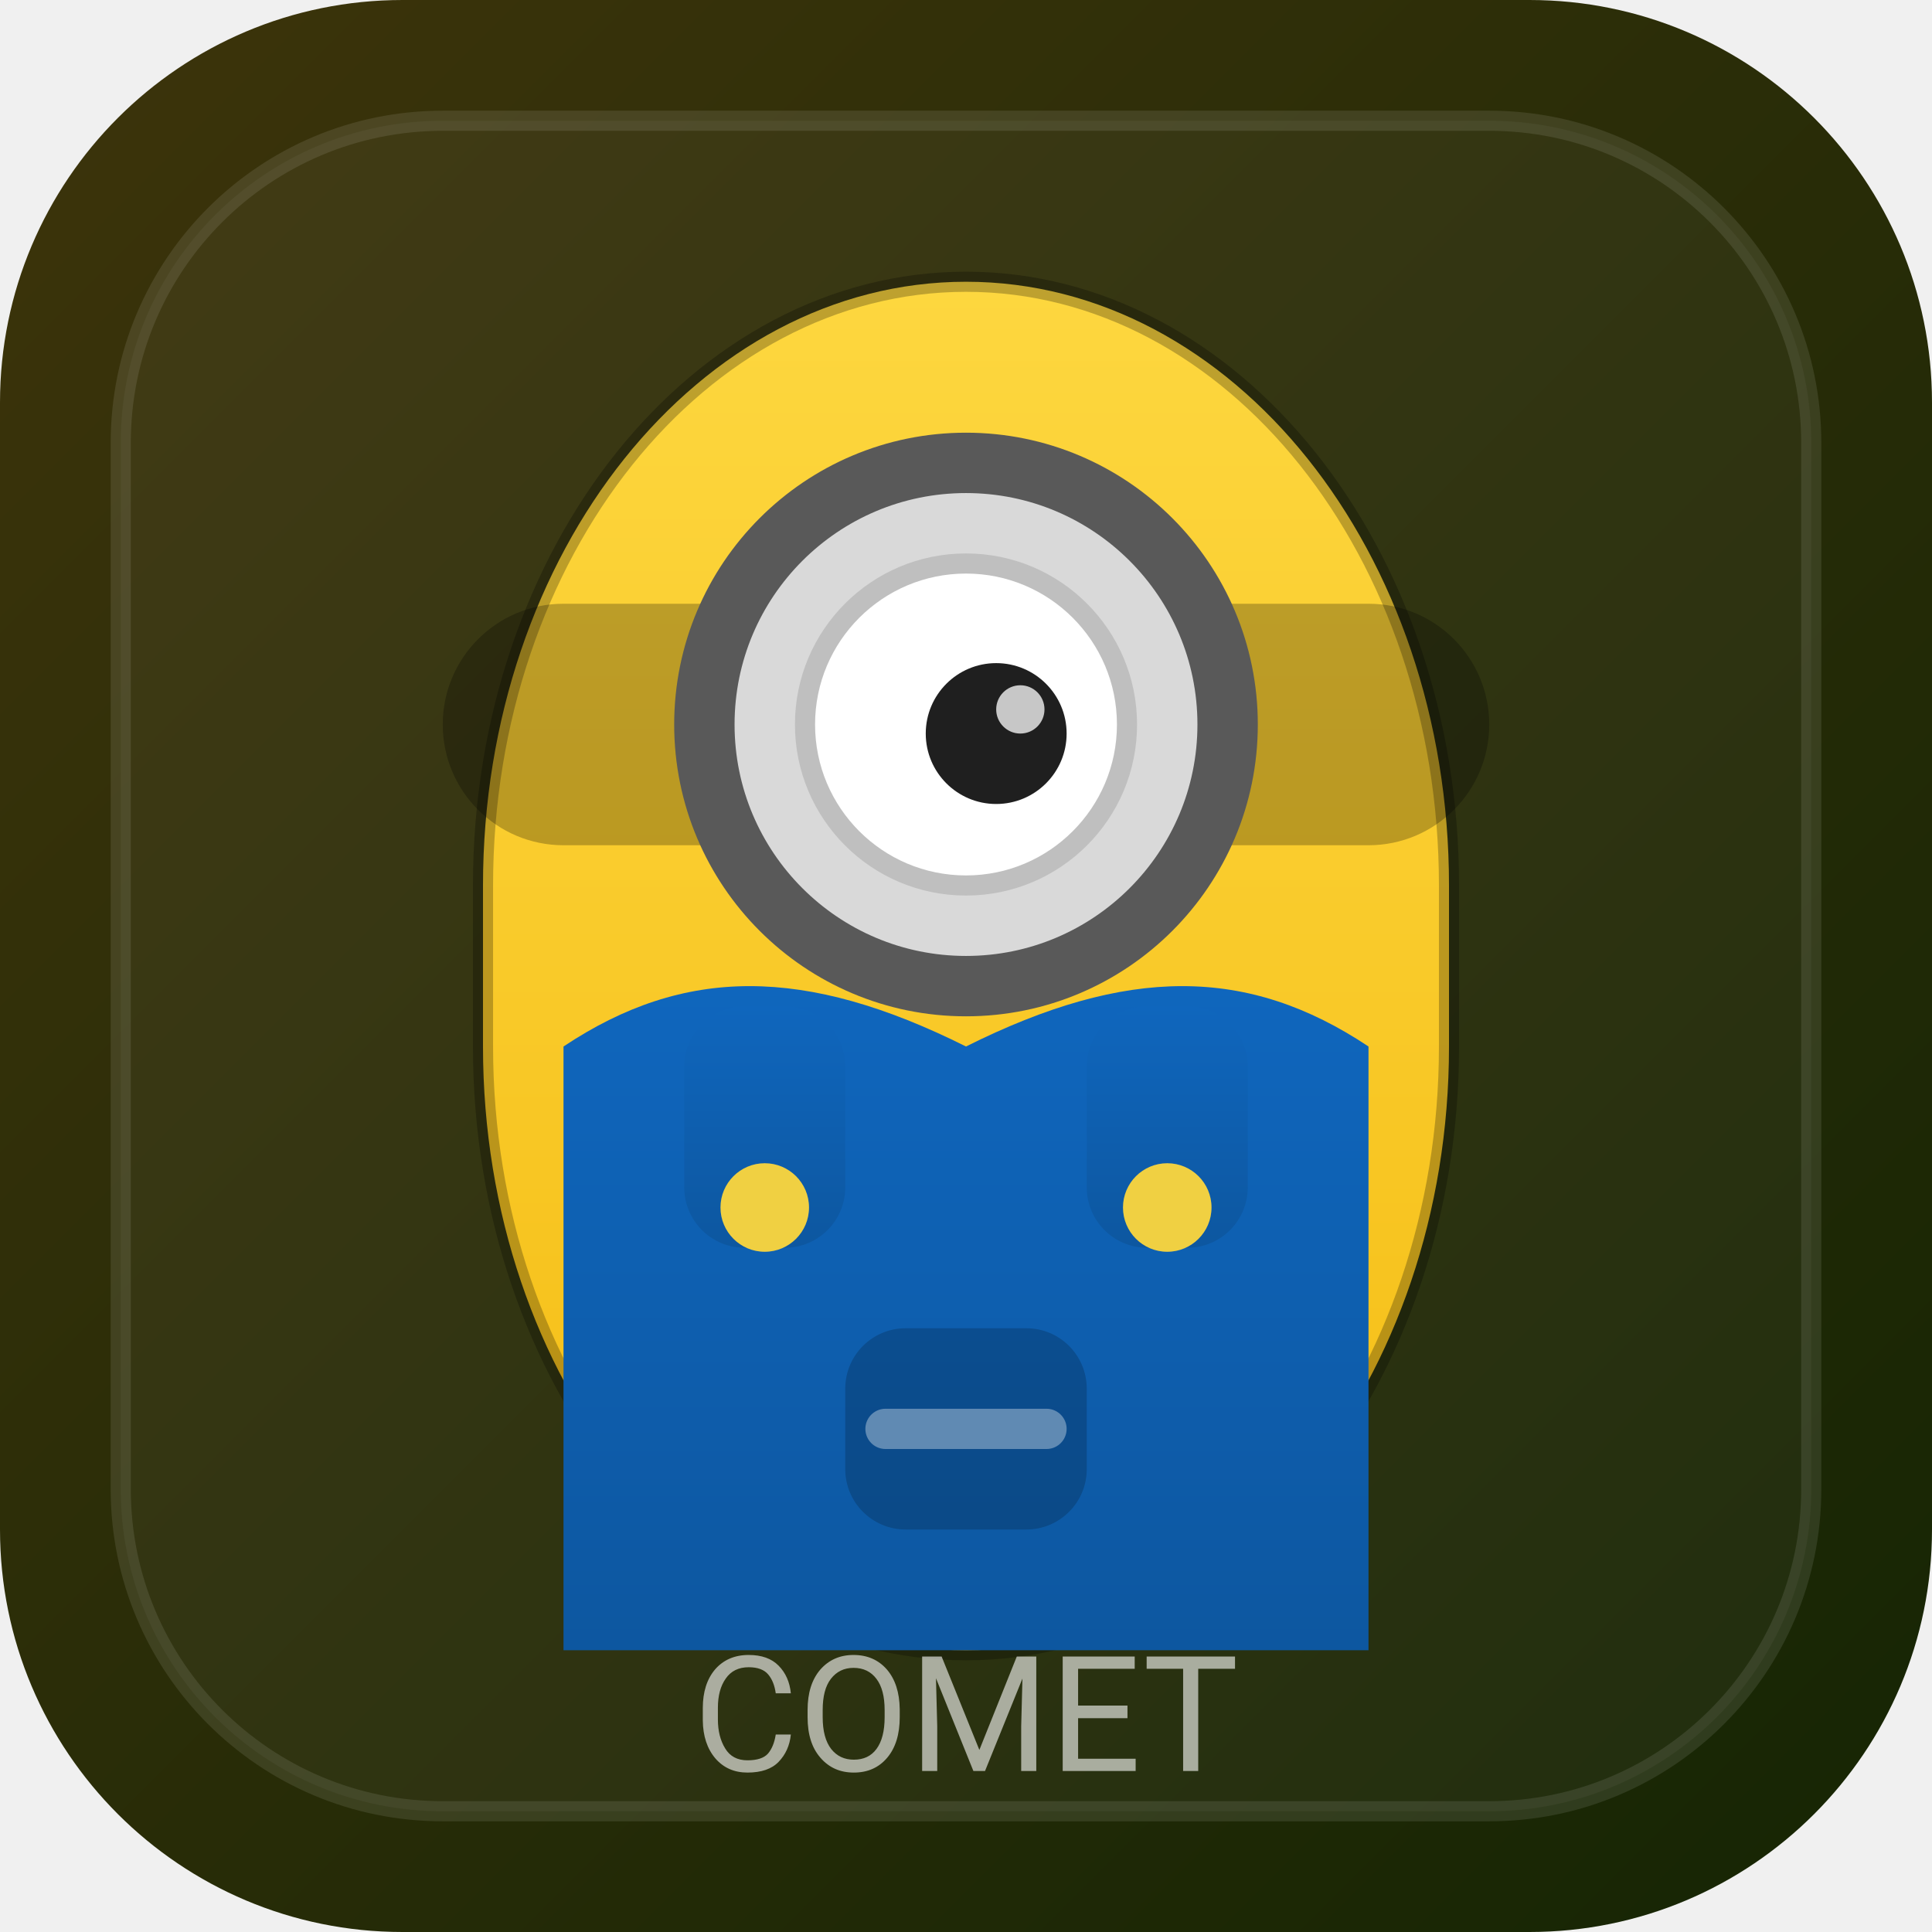
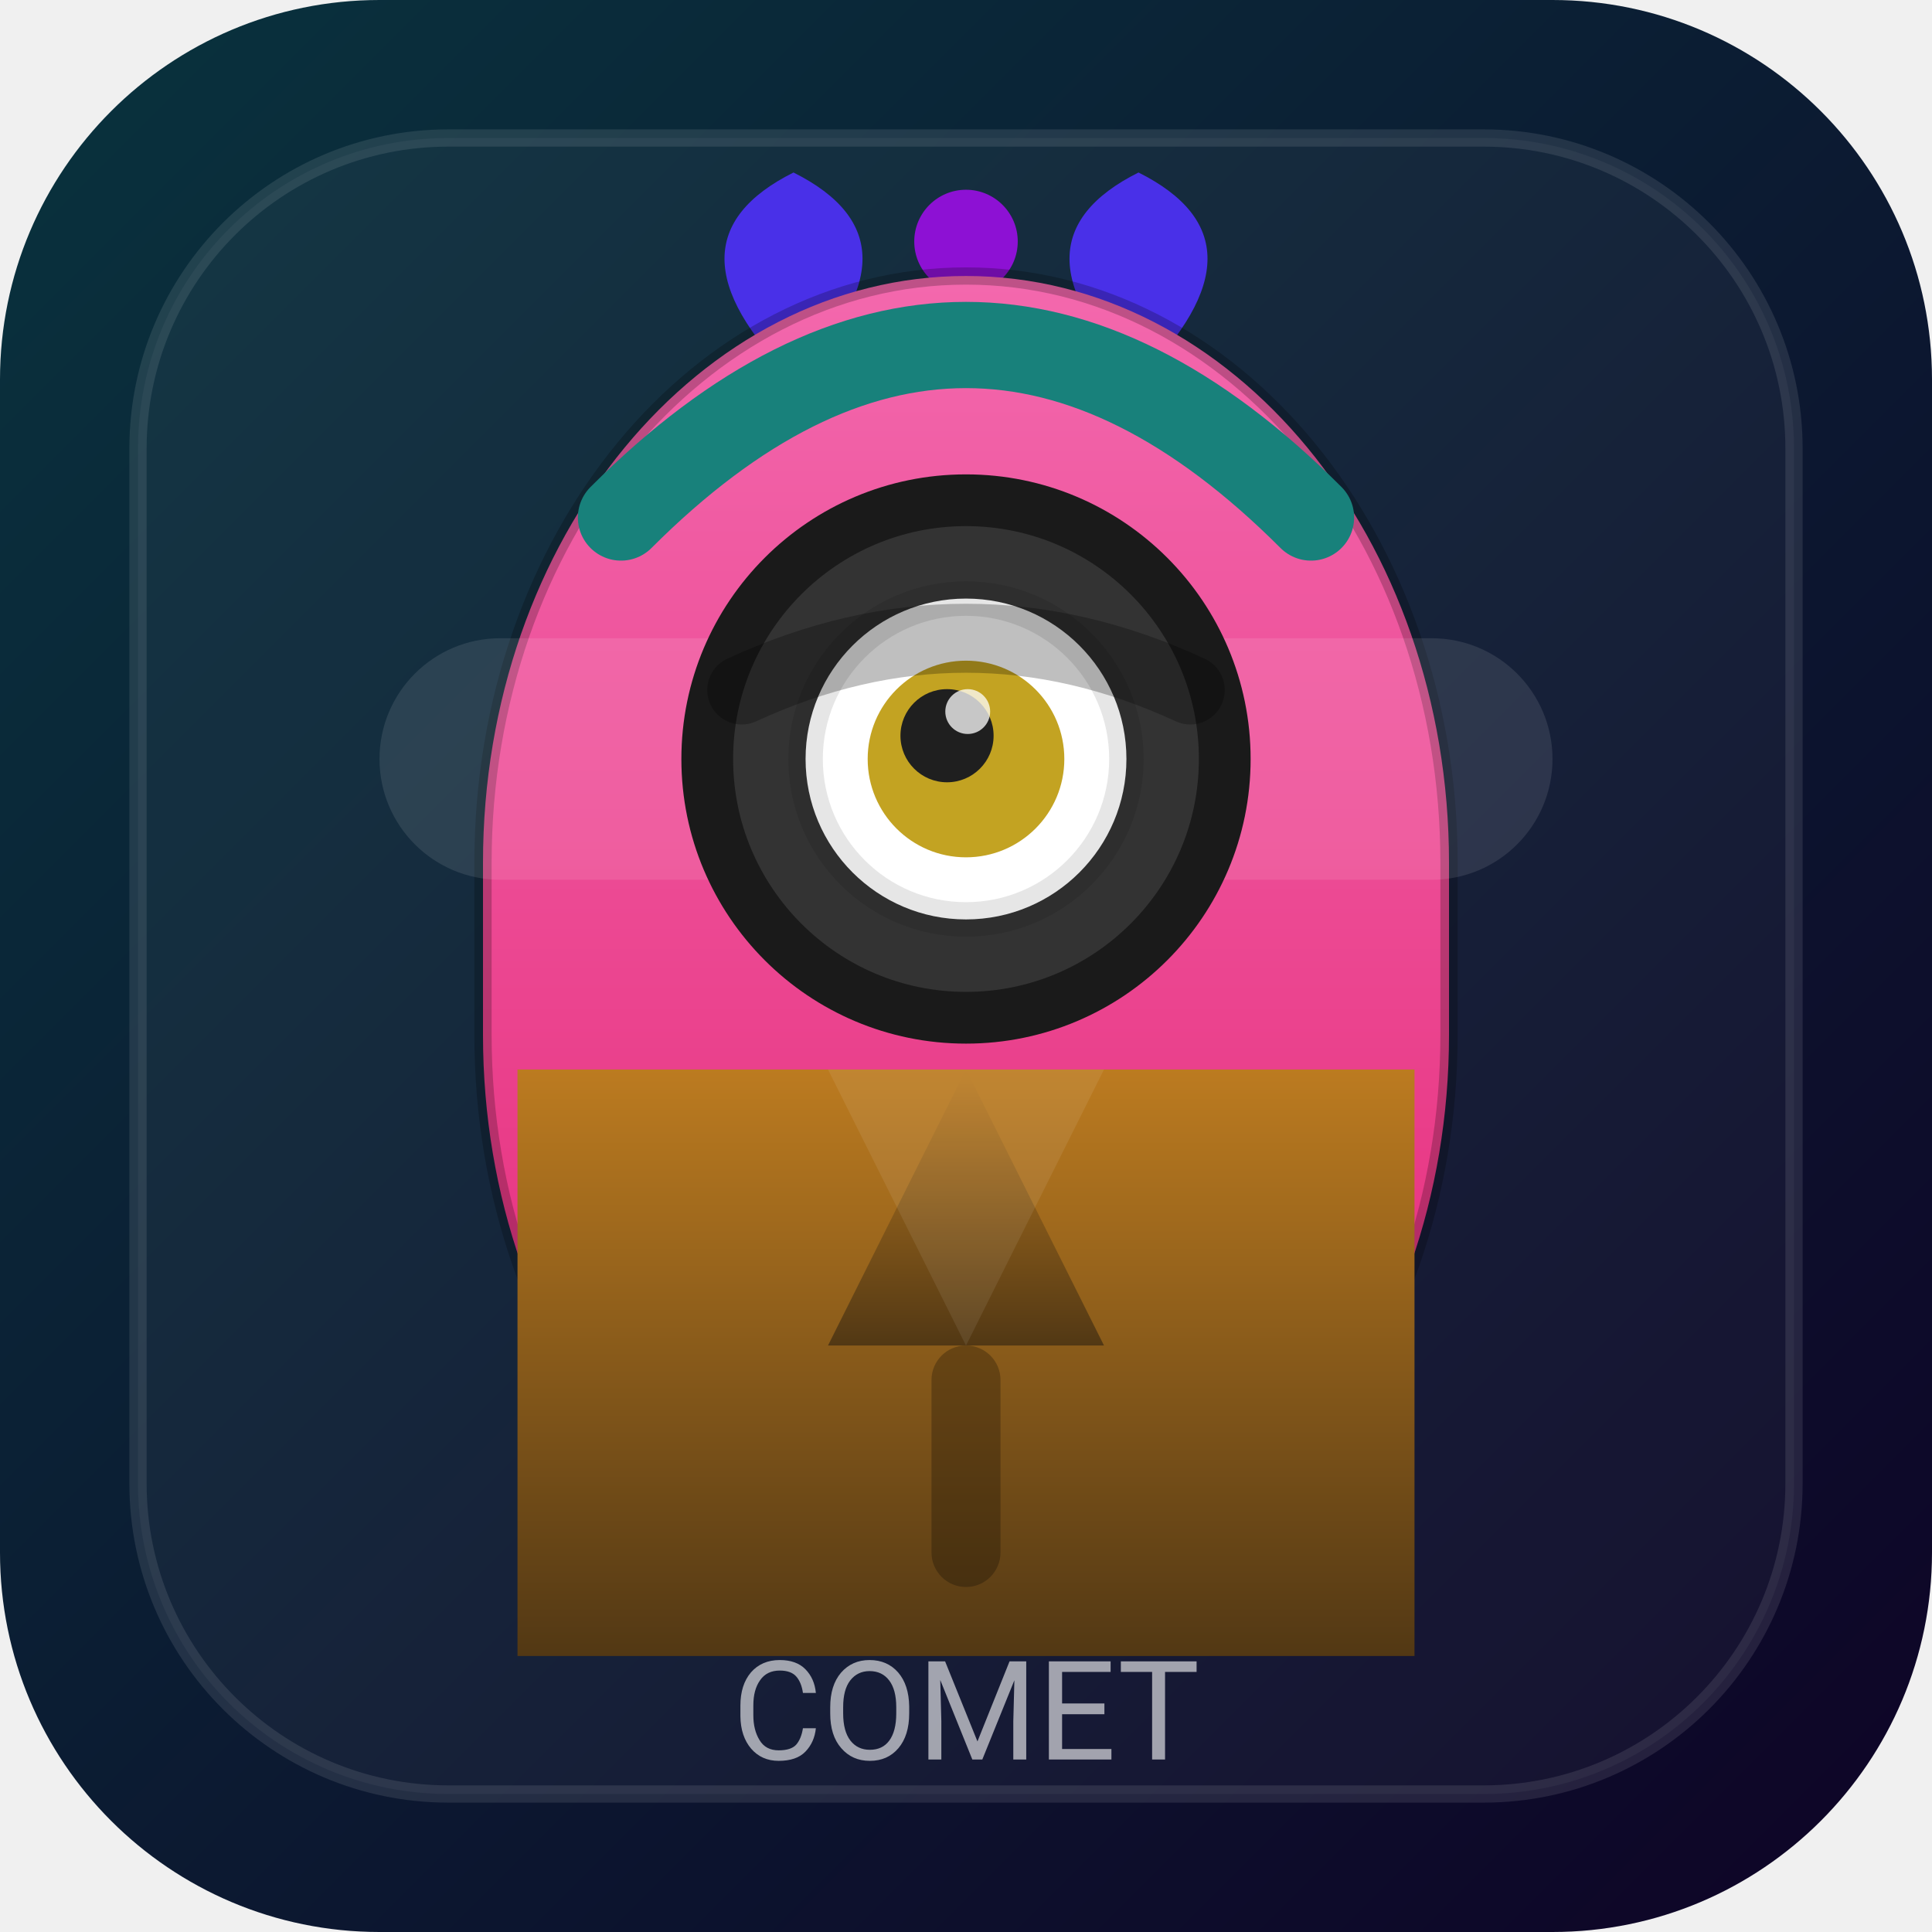
- <svg xmlns="http://www.w3.org/2000/svg" width="96" height="96" viewBox="0 0 96 96">
+ <svg xmlns="http://www.w3.org/2000/svg" width="112" height="112" viewBox="0 0 112 112">
  <defs>
    <linearGradient id="bg" x1="0" y1="0" x2="1" y2="1">
-       <stop offset="0" stop-color="hsl(49 70% 14%)" />
-       <stop offset="1" stop-color="hsl(89 80% 8%)" />
+       <stop offset="0" stop-color="hsl(193 75% 14%)" />
+       <stop offset="1" stop-color="hsl(259 85% 8%)" />
    </linearGradient>
    <linearGradient id="body" x1="0" y1="0" x2="0" y2="1">
-       <stop offset="0" stop-color="hsl(48 98% 62%)" />
-       <stop offset="1" stop-color="hsl(45 92% 52%)" />
+       <stop offset="0" stop-color="hsl(330 85% 68%)" />
+       <stop offset="1" stop-color="hsl(335 78% 52%)" />
    </linearGradient>
-     <linearGradient id="denim" x1="0" y1="0" x2="0" y2="1">
-       <stop offset="0" stop-color="hsl(210 85% 40%)" />
-       <stop offset="1" stop-color="hsl(210 85% 34%)" />
+     <linearGradient id="outfit" x1="0" y1="0" x2="0" y2="1">
+       <stop offset="0" stop-color="hsl(35 71% 43%)" />
+       <stop offset="1" stop-color="hsl(35 61% 20%)" />
    </linearGradient>
  </defs>
-   <rect x="0" y="0" width="96" height="96" rx="20" fill="url(#bg)" />
-   <rect x="6" y="6" width="84" height="84" rx="16" fill="rgba(255,255,255,0.04)" stroke="rgba(255,255,255,0.10)" />
-   <rect x="24" y="14" width="48" height="68" rx="30" fill="url(#body)" stroke="rgba(0,0,0,0.25)" />
-   <rect x="22" y="30" width="52" height="12" rx="6" fill="rgba(0,0,0,0.25)" />
-   <circle cx="48" cy="36" r="13" fill="hsl(0 0% 85%)" stroke="hsl(0 0% 35%)" stroke-width="3" />
-   <circle cx="48" cy="36" r="8" fill="white" stroke="hsl(0 0% 75%)" stroke-width="1" />
-   <circle cx="49.5" cy="36.45" r="3.5" fill="hsl(0 0% 12%)" />
-   <circle cx="50.7" cy="35.25" r="1.2" fill="rgba(255,255,255,0.75)" />
-   <path d="M 38 56 Q 48 66 58 56" stroke="rgba(0,0,0,0.45)" stroke-width="3" stroke-linecap="round" fill="none" />
-   <path d="M 28 52 C 34 48 40 48 48 52 C 56 48 62 48 68 52 L 68 82 L 28 82 Z" fill="url(#denim)" />
-   <rect x="34" y="50" width="8" height="12" rx="3" fill="url(#denim)" />
-   <rect x="54" y="50" width="8" height="12" rx="3" fill="url(#denim)" />
-   <circle cx="38" cy="60" r="2.2" fill="hsl(49 85% 60%)" />
-   <circle cx="58" cy="60" r="2.2" fill="hsl(49 85% 60%)" />
-   <rect x="42" y="66" width="12" height="10" rx="3" fill="rgba(0,0,0,0.18)" />
-   <path d="M 44 71 L 52 71" stroke="rgba(255,255,255,0.35)" stroke-width="2" stroke-linecap="round" />
-   <text x="48" y="88" text-anchor="middle" font-family="ui-sans-serif, system-ui, -apple-system, Segoe UI, Roboto, Helvetica, Arial" font-size="8" fill="rgba(255,255,255,0.60)">COMET</text>
+   <rect x="0" y="0" width="112" height="112" rx="22" fill="url(#bg)" />
+   <rect x="8" y="8" width="96" height="96" rx="18" fill="rgba(255,255,255,0.04)" stroke="rgba(255,255,255,0.10)" />
+   <path d="M 46 22 Q 38 14 46 10 Q 54 14 46 22" fill="hsl(248 80% 55%)" />
+   <path d="M 66 22 Q 74 14 66 10 Q 58 14 66 22" fill="hsl(248 80% 55%)" />
+   <circle cx="56" cy="14" r="3" fill="hsl(278 85% 45%)" />
+   <rect x="28" y="16" width="56" height="78" rx="34" fill="url(#body)" stroke="rgba(0,0,0,0.22)" />
+   <path d="M 36 30 Q 56 10 76 30" stroke="hsl(177 68% 30%)" stroke-width="5" stroke-linecap="round" fill="none" />
+   <rect x="22" y="37" width="68" height="14" rx="7" fill="rgba(255,255,255,0.10)" />
+   <circle cx="56" cy="44" r="15" fill="hsl(0 0% 20%)" stroke="hsl(0 0% 10%)" stroke-width="3" />
+   <circle cx="56" cy="44" r="9.3" fill="white" stroke="rgba(0,0,0,0.10)" stroke-width="2" />
+   <circle cx="56" cy="44" r="5.7" fill="hsl(48 70% 45%)" />
+   <circle cx="54.9" cy="42.65" r="2.7" fill="hsl(0 0% 12%)" />
+   <circle cx="56.1" cy="41.25" r="1.3" fill="rgba(255,255,255,0.75)" />
+   <path d="M 43 40 Q 56 34 69 40" stroke="rgba(0,0,0,0.25)" stroke-width="4" stroke-linecap="round" fill="none" />
+   <path d="M 42 68 Q 56 60 70 68" stroke="rgba(0,0,0,0.45)" stroke-width="3" stroke-linecap="round" fill="none" />
+   <path d="M 30 62 L 82 62 L 82 96 L 30 96 Z" fill="url(#outfit)" />
+   <path d="M 56 62 L 48 78 L 56 78 L 64 78 Z" fill="url(#outfit)" />
+   <path d="M 48 62 L 56 78 L 64 62" fill="rgba(255,255,255,0.08)" />
+   <rect x="54" y="78" width="4" height="14" rx="2" fill="rgba(0,0,0,0.25)" />
+   <text x="56" y="102" text-anchor="middle" font-family="ui-sans-serif, system-ui, -apple-system, Segoe UI, Roboto, Helvetica, Arial" font-size="8" fill="rgba(255,255,255,0.60)">COMET</text>
</svg>
